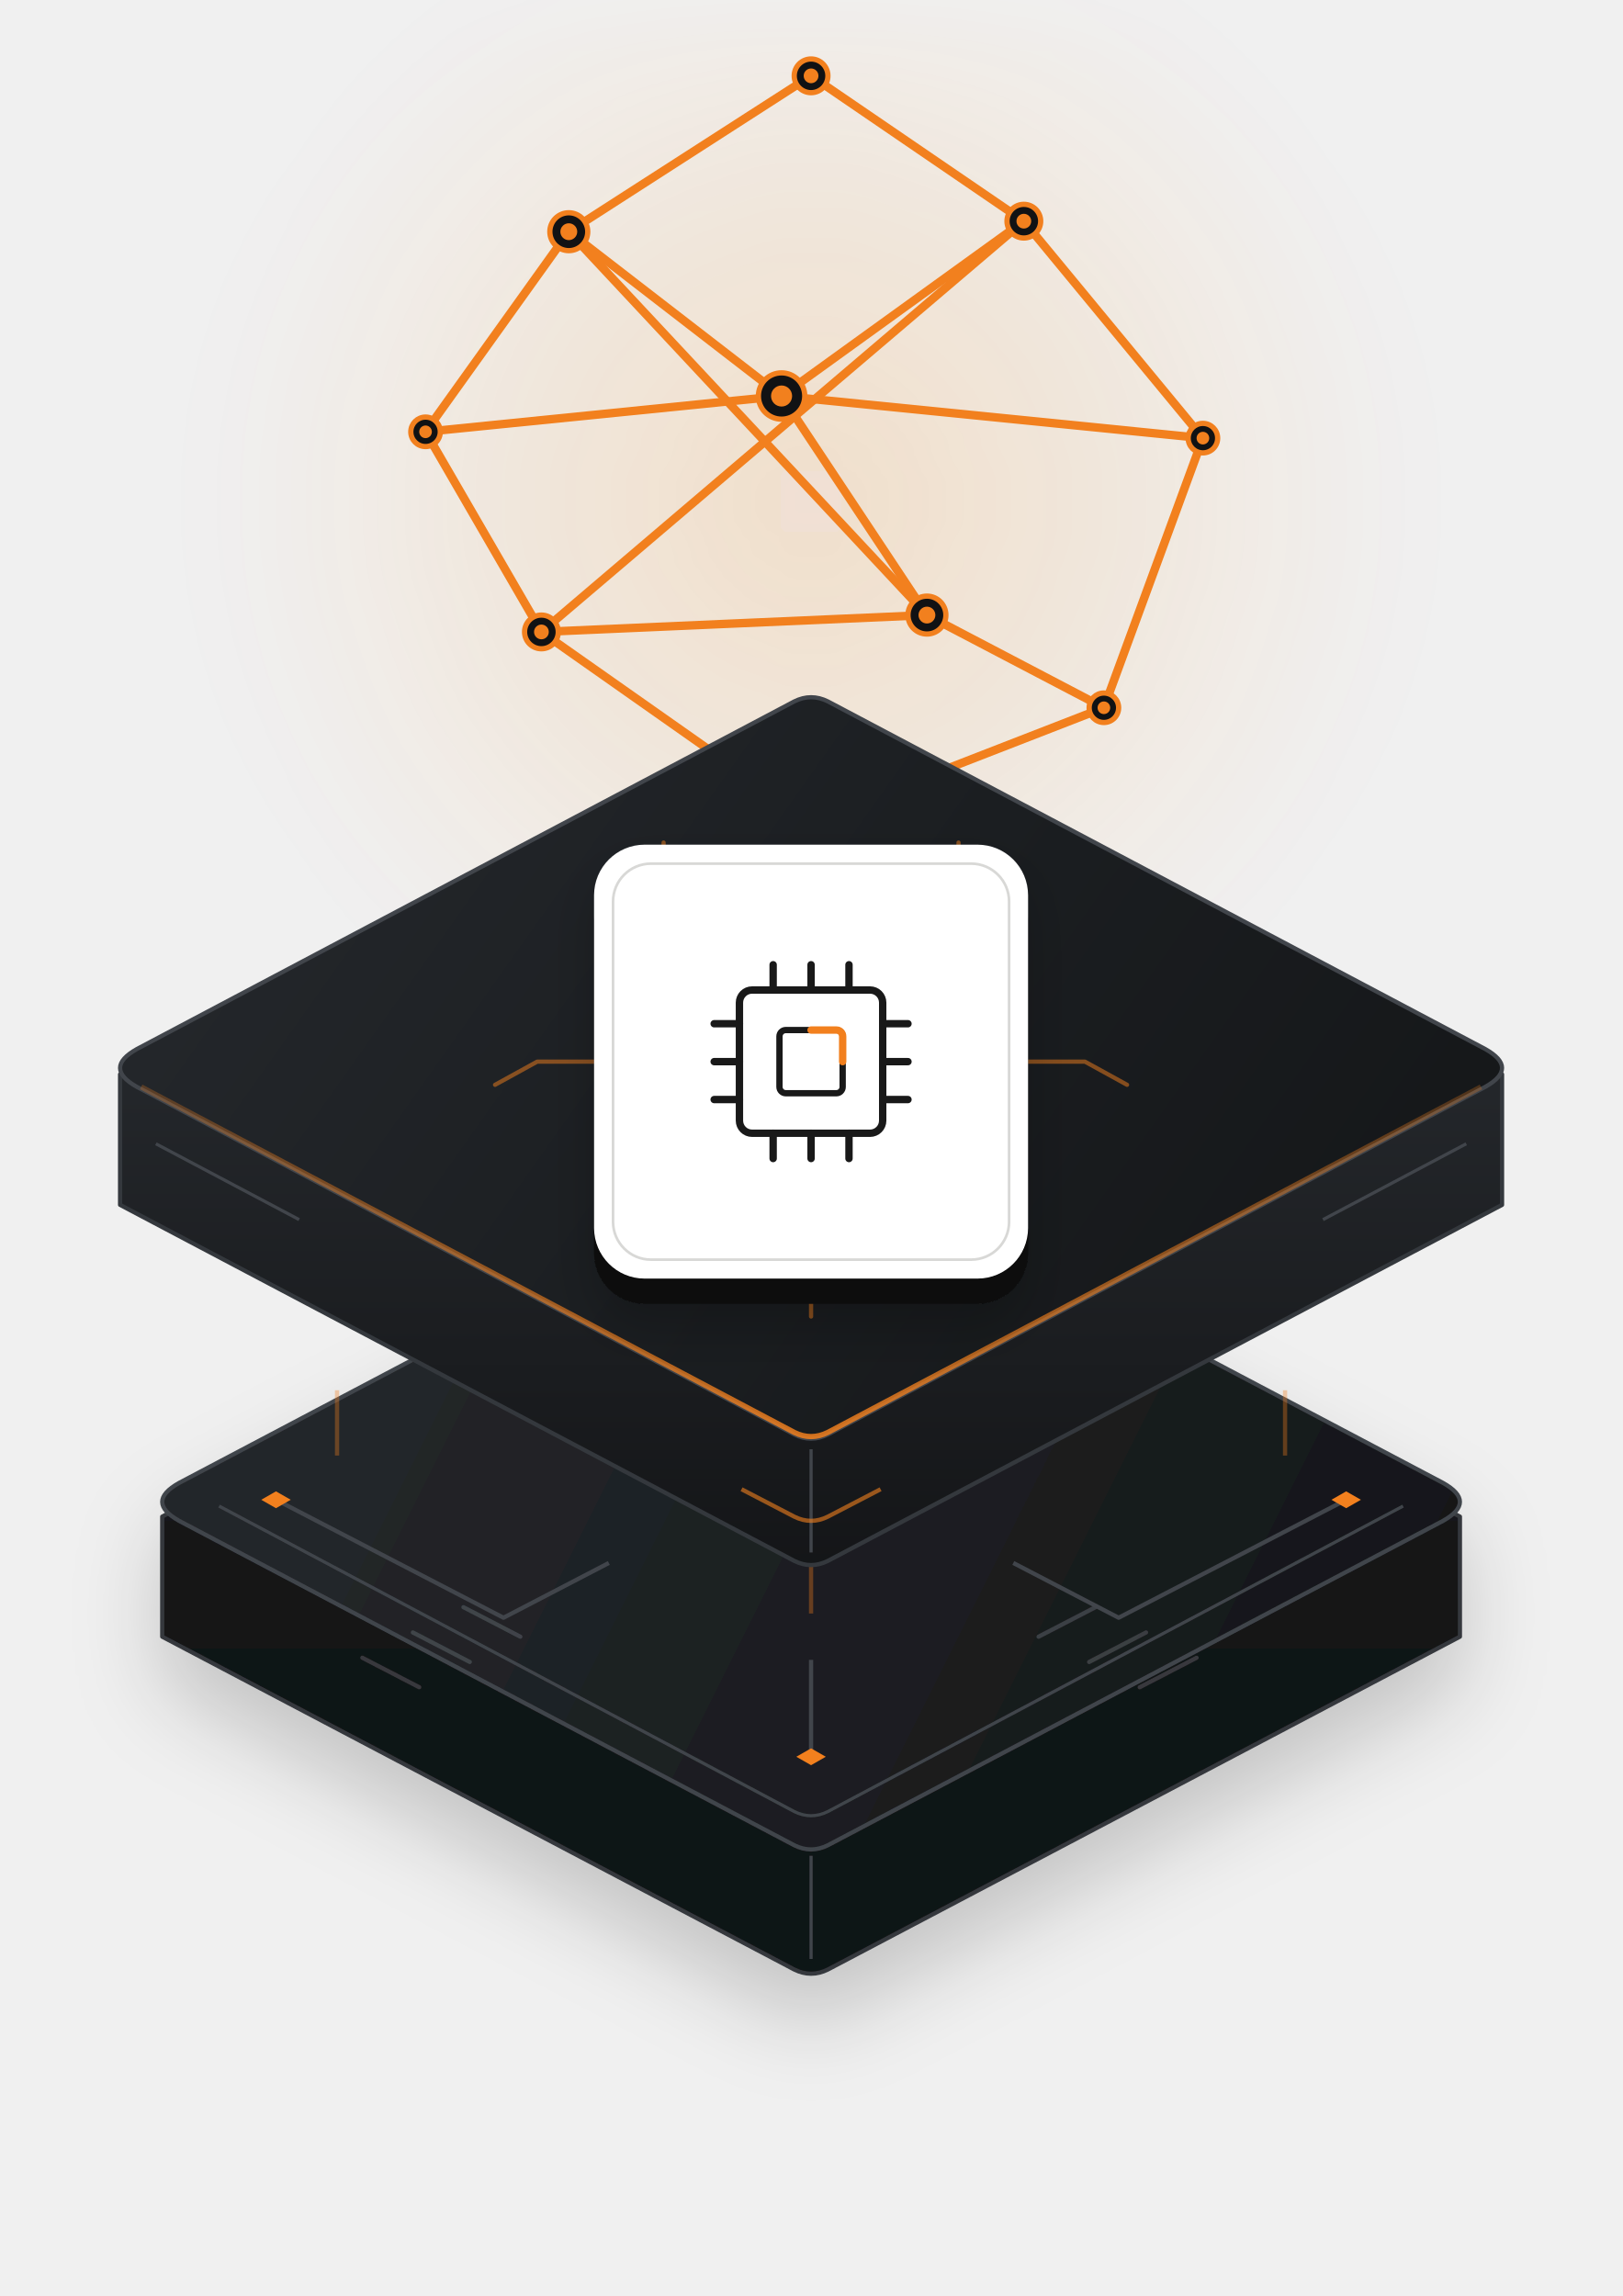
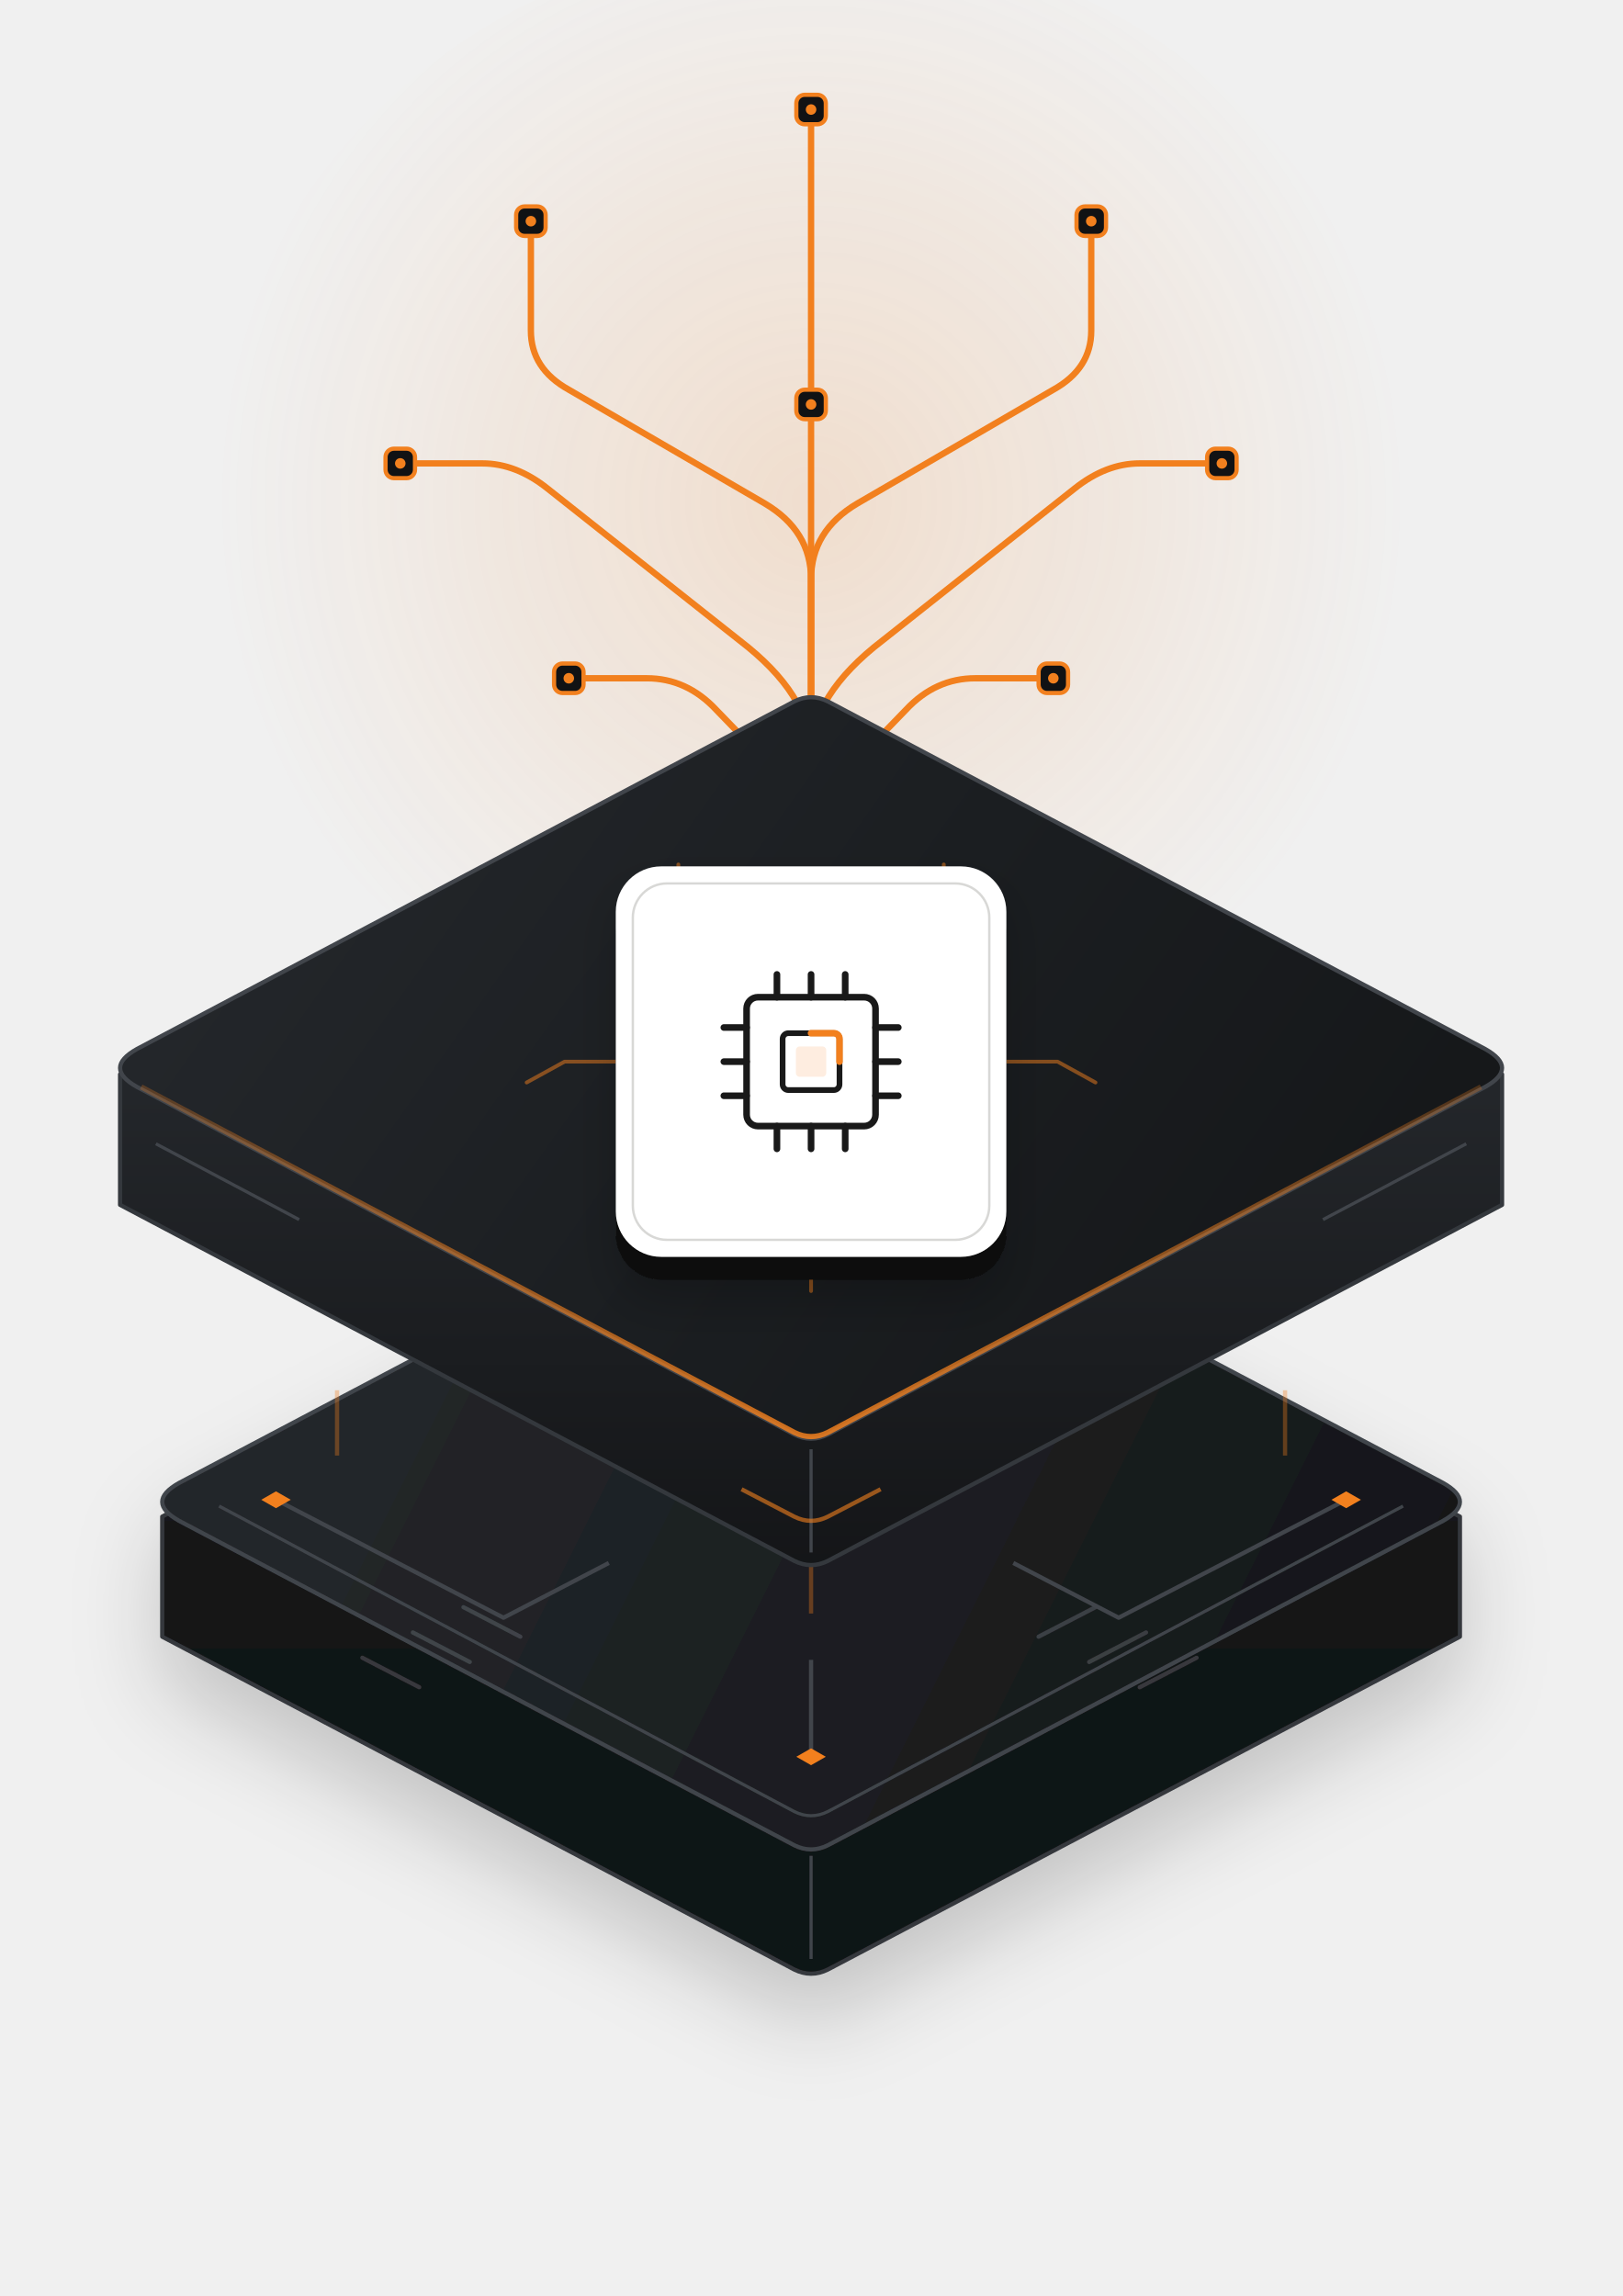
<svg xmlns="http://www.w3.org/2000/svg" width="770" height="1090" viewBox="80 110 770 1090" fill="none">
  <defs>
    <radialGradient id="networkAura" cx="0" cy="0" r="1" gradientUnits="userSpaceOnUse" gradientTransform="translate(465 348) rotate(90) scale(286 282)">
      <stop stop-color="#F2801E" stop-opacity="0.16" />
      <stop offset="0.52" stop-color="#F2801E" stop-opacity="0.08" />
      <stop offset="1" stop-color="#F2801E" stop-opacity="0" />
    </radialGradient>
    <linearGradient id="networkLine" x1="300" y1="170" x2="610" y2="500" gradientUnits="userSpaceOnUse">
      <stop stop-color="#E6E6E6" stop-opacity="0.18" />
      <stop offset="0.48" stop-color="#F2801E" stop-opacity="0.52" />
      <stop offset="1" stop-color="#F2801E" stop-opacity="0.82" />
    </linearGradient>
    <linearGradient id="platformTop" x1="210" y1="470" x2="690" y2="810" gradientUnits="userSpaceOnUse">
      <stop stop-color="#24272B" />
      <stop offset=".5" stop-color="#1B1E21" />
      <stop offset="1" stop-color="#151719" />
    </linearGradient>
    <linearGradient id="platformSide" x1="465" y1="616" x2="465" y2="900" gradientUnits="userSpaceOnUse">
      <stop stop-color="#24272B" />
      <stop offset="1" stop-color="#111214" />
    </linearGradient>
    <linearGradient id="baseTop" x1="220" y1="750" x2="700" y2="990" gradientUnits="userSpaceOnUse">
      <stop stop-color="#24272B" />
      <stop offset="1" stop-color="#151719" />
    </linearGradient>
    <linearGradient id="surfaceEdge" x1="145" y1="620" x2="785" y2="620" gradientUnits="userSpaceOnUse">
      <stop stop-color="#F2801E" stop-opacity=".25" />
      <stop offset=".5" stop-color="#F2801E" stop-opacity=".85" />
      <stop offset="1" stop-color="#F2801E" stop-opacity=".25" />
    </linearGradient>
    <filter id="mainShadow" x="-25%" y="-30%" width="150%" height="180%">
      <feDropShadow dx="0" dy="22" stdDeviation="20" flood-color="#000" flood-opacity=".18" />
    </filter>
    <filter id="chipShadow" x="-30%" y="-30%" width="160%" height="180%">
      <feDropShadow dx="0" dy="12" stdDeviation="12" flood-color="#000" flood-opacity=".2" />
    </filter>
    <filter id="portalGlow" x="-80%" y="-50%" width="260%" height="220%">
      <feGaussianBlur stdDeviation="26" />
    </filter>
    <filter id="lineGlow" x="-200%" y="-200%" width="500%" height="500%">
      <feGaussianBlur stdDeviation="7" result="blur" />
      <feMerge>
        <feMergeNode in="blur" />
        <feMergeNode in="SourceGraphic" />
      </feMerge>
    </filter>
    <filter id="nodeGlow" x="-250%" y="-250%" width="600%" height="600%">
      <feGaussianBlur stdDeviation="9" result="blur" />
      <feMerge>
        <feMergeNode in="blur" />
        <feMergeNode in="SourceGraphic" />
      </feMerge>
    </filter>
  </defs>
-   <ellipse class="data-glow" cx="465" cy="350" rx="286" ry="270" fill="url(#networkAura)" filter="url(#portalGlow)" />
+   <ellipse class="data-glow" cx="465" cy="350" rx="286" ry="270" fill="url(#networkAura)" />
  <g fill="none" stroke="url(#networkLine)" stroke-width="2" stroke-linecap="round" stroke-linejoin="round">
-     <path d="M465 146L350 220L282 315L337 410L465 500" />
-     <path d="M465 146L566 215L651 318L604 446L465 500" />
-     <path d="M350 220L451 298L566 215" />
-     <path d="M282 315L451 298L651 318" />
-     <path d="M337 410L520 402L604 446" />
-     <path d="M451 298L520 402" />
-     <path d="M350 220L520 402" stroke-opacity="0.52" />
-     <path d="M566 215L337 410" stroke-opacity="0.40" />
+     <path d="M465 162V260Q465 280 465 302V500" />
+     <path d="M332 215V267Q332 285 350 295L443 349Q465 362 465 385V500" />
+     <path d="M598 215V267Q598 285 580 295L487 349Q465 362 465 385V500" />
+     <path d="M270 330H309Q325 330 340 342L431 414Q465 440 465 468V500" />
+     <path d="M660 330H621Q605 330 590 342L499 414Q465 440 465 468V500" />
+     <path d="M350 432H387Q406 432 420 447L450 478Q465 493 465 500" />
+     <path d="M580 432H543Q524 432 510 447L480 478Q465 493 465 500" />
  </g>
-   <g class="data-synapses" fill="none" stroke="#F2801E" stroke-width="4" stroke-linecap="round">
-     <path class="data-synapse" d="M465 146L350 220L282 315L337 410L465 500" pathLength="100" style="animation-delay:-0.00s;animation-duration:5.4s" />
-     <path class="data-synapse" d="M465 146L566 215L651 318L604 446L465 500" pathLength="100" style="animation-delay:-0.57s;animation-duration:6.1s" />
-     <path class="data-synapse" d="M350 220L451 298L566 215" pathLength="100" style="animation-delay:-1.14s;animation-duration:6.8s" />
-     <path class="data-synapse" d="M282 315L451 298L651 318" pathLength="100" style="animation-delay:-1.71s;animation-duration:5.4s" />
-     <path class="data-synapse" d="M337 410L520 402L604 446" pathLength="100" style="animation-delay:-2.28s;animation-duration:6.1s" />
-     <path class="data-synapse" d="M451 298L520 402" pathLength="100" style="animation-delay:-2.85s;animation-duration:6.8s" />
-     <path class="data-synapse" d="M350 220L520 402" pathLength="100" style="animation-delay:-3.42s;animation-duration:5.4s" />
-     <path class="data-synapse" d="M566 215L337 410" pathLength="100" style="animation-delay:-3.99s;animation-duration:6.1s" />
+   <g fill="none" stroke="#F2801E" stroke-width="3" stroke-linecap="round">
+     <path class="data-synapse" d="M465 162V260Q465 280 465 302V500" pathLength="100" style="animation-delay:-0s;animation-duration:4.6s" />
+     <path class="data-synapse" d="M332 215V267Q332 285 350 295L443 349Q465 362 465 385V500" pathLength="100" style="animation-delay:-0.68s;animation-duration:4.82s" />
+     <path class="data-synapse" d="M598 215V267Q598 285 580 295L487 349Q465 362 465 385V500" pathLength="100" style="animation-delay:-1.36s;animation-duration:5.04s" />
+     <path class="data-synapse" d="M270 330H309Q325 330 340 342L431 414Q465 440 465 468V500" pathLength="100" style="animation-delay:-2.04s;animation-duration:5.26s" />
+     <path class="data-synapse" d="M660 330H621Q605 330 590 342L499 414Q465 440 465 468V500" pathLength="100" style="animation-delay:-2.72s;animation-duration:5.48s" />
+     <path class="data-synapse" d="M350 432H387Q406 432 420 447L450 478Q465 493 465 500" pathLength="100" style="animation-delay:-3.4s;animation-duration:5.7s" />
+     <path class="data-synapse" d="M580 432H543Q524 432 510 447L480 478Q465 493 465 500" pathLength="100" style="animation-delay:-4.08s;animation-duration:5.92s" />
  </g>
-   <g fill="#111214" stroke="#F2801E" stroke-width="2.5">
-     <circle cx="465" cy="146" r="8" />
-     <circle cx="350" cy="220" r="9" />
-     <circle cx="566" cy="215" r="8" />
-     <circle cx="282" cy="315" r="7" />
-     <circle cx="451" cy="298" r="11" />
-     <circle cx="651" cy="318" r="7" />
-     <circle cx="337" cy="410" r="8" />
-     <circle cx="520" cy="402" r="9" />
-     <circle cx="604" cy="446" r="7" />
+   <g fill="#111214" stroke="#F2801E" stroke-width="2">
+     <rect x="458" y="155" width="14" height="14" rx="4" />
+     <rect x="325" y="208" width="14" height="14" rx="4" />
+     <rect x="591" y="208" width="14" height="14" rx="4" />
+     <rect x="263" y="323" width="14" height="14" rx="4" />
+     <rect x="653" y="323" width="14" height="14" rx="4" />
+     <rect x="343" y="425" width="14" height="14" rx="4" />
+     <rect x="573" y="425" width="14" height="14" rx="4" />
+     <rect x="458" y="295" width="14" height="14" rx="4" />
  </g>
  <g class="data-neurons" fill="#F2801E">
-     <circle cx="465" cy="146" r="3.5" />
-     <circle cx="350" cy="220" r="4" />
-     <circle cx="566" cy="215" r="3.5" />
-     <circle cx="282" cy="315" r="3" />
-     <circle cx="451" cy="298" r="5" />
-     <circle cx="651" cy="318" r="3" />
-     <circle cx="337" cy="410" r="3.5" />
-     <circle cx="520" cy="402" r="4" />
-     <circle cx="604" cy="446" r="3" />
+     <circle cx="465" cy="162" r="2.5" />
+     <circle cx="332" cy="215" r="2.5" />
+     <circle cx="598" cy="215" r="2.5" />
+     <circle cx="270" cy="330" r="2.5" />
+     <circle cx="660" cy="330" r="2.5" />
+     <circle cx="350" cy="432" r="2.5" />
+     <circle cx="580" cy="432" r="2.5" />
+     <circle cx="465" cy="302" r="2.5" />
  </g>
-   <path d="M465 500V526" stroke="#F2801E" stroke-width="4" stroke-linecap="round" filter="url(#lineGlow)" />
-   <circle cx="465" cy="500" r="9" fill="#F2801E" filter="url(#nodeGlow)" />
+   <path d="M465 500V526" stroke="#F2801E" stroke-width="3" stroke-linecap="round" />
+   <circle class="ui-motion ui-status" cx="465" cy="500" r="6" fill="#F2801E" />
  <g stroke-linejoin="round" filter="url(#mainShadow)">
    <path d="M157 830 457 672Q465 668 473 672L773 830V887L473 1045Q465 1049 457 1045L157 887Z" fill="url(#platformSide)" stroke="#34383D" stroke-width="2" />
    <path d="M165 814 457 660Q465 656 473 660L765 814Q781 823 765 832L473 986Q465 990 457 986L165 832Q149 823 165 814Z" fill="url(#baseTop)" stroke="#41454B" stroke-width="2" />
    <path d="m184 825 273 145q8 4 16 0l273-145M465 991v49" stroke="#41454B" stroke-width="1.5" />
    <path d="m252 897 27 14m-3-26 27 14m-3-26 27 14m321 10-27 14m3-26-27 14m3-26-27 14" stroke="#747982" stroke-opacity=".38" stroke-width="2" stroke-linecap="round" />
  </g>
  <g fill="none" stroke="#41454B" stroke-width="2" stroke-linejoin="round">
    <path d="M211 822 319 878 369 852M719 822 611 878 561 852M465 941V898" />
    <path d="m204 822 7-4 7 4-7 4Zm508 0 7-4 7 4-7 4ZM458 944l7-4 7 4-7 4Z" fill="#F2801E" stroke="none" />
  </g>
  <path d="M240 770V801M690 770V801M465 831V876" stroke="#F2801E" stroke-opacity=".35" stroke-width="2" />
  <g stroke-linejoin="round">
    <path d="M137 620 457 451Q465 447 473 451L793 620V682L473 851Q465 855 457 851L137 682Z" fill="url(#platformSide)" stroke="#34383D" stroke-width="2" />
    <path d="M145 608 457 443Q465 439 473 443L785 608Q801 617 785 626L473 791Q465 795 457 791L145 626Q129 617 145 608Z" fill="url(#platformTop)" stroke="#41454B" stroke-width="2" />
    <path d="M147 626 457 790Q465 794 473 790L783 626" stroke="url(#surfaceEdge)" stroke-width="2.5" />
    <path d="M465 798V847M154 653l68 36m486 0 68-36" stroke="#41454B" stroke-width="1.5" />
    <path d="m432 817 25 13q8 4 16 0l25-13" stroke="#F2801E" stroke-opacity=".6" stroke-width="2" />
  </g>
-   <g class="data-core" fill="none" stroke-linecap="round" stroke-linejoin="round">
+   <g class="data-core" transform="translate(465 614) scale(.9) translate(-465 -614)" fill="none" stroke-linecap="round" stroke-linejoin="round">
    <path d="M362 614H335L315 625M568 614H595L615 625M395 524V510M535 524V510M465 710V735" stroke="#F2801E" stroke-opacity=".5" stroke-width="2" />
    <g filter="url(#chipShadow)">
      <rect x="362" y="523" width="206" height="206" rx="24" fill="#080808" />
      <rect class="data-core-face" x="362" y="511" width="206" height="206" rx="24" fill="#FFF" />
      <rect x="371" y="520" width="188" height="188" rx="18" stroke="#D8D8D6" stroke-width="1.25" />
    </g>
    <g class="data-core-symbol" transform="translate(465 614)" stroke="#191919" stroke-width="3.5">
      <rect x="-34" y="-34" width="68" height="68" rx="6" />
      <path d="M-18-46V-34M0-46V-34M18-46V-34M-18 34V46M0 34V46M18 34V46M-46-18H-34M-46 0H-34M-46 18H-34M34-18H46M34 0H46M34 18H46" />
+       <rect class="ui-motion ui-processor" x="-8" y="-8" width="16" height="16" rx="2" fill="#F2801E" fill-opacity=".14" stroke="none" />
      <rect x="-15" y="-15" width="30" height="30" rx="3" stroke-width="3" />
-       <path d="M0-15H12a3 3 0 0 1 3 3V0" stroke="#F2801E" />
+       <path class="ui-motion ui-draw" pathLength="1" d="M0-15H12a3 3 0 0 1 3 3V0" stroke="#F2801E" />
    </g>
  </g>
</svg>
